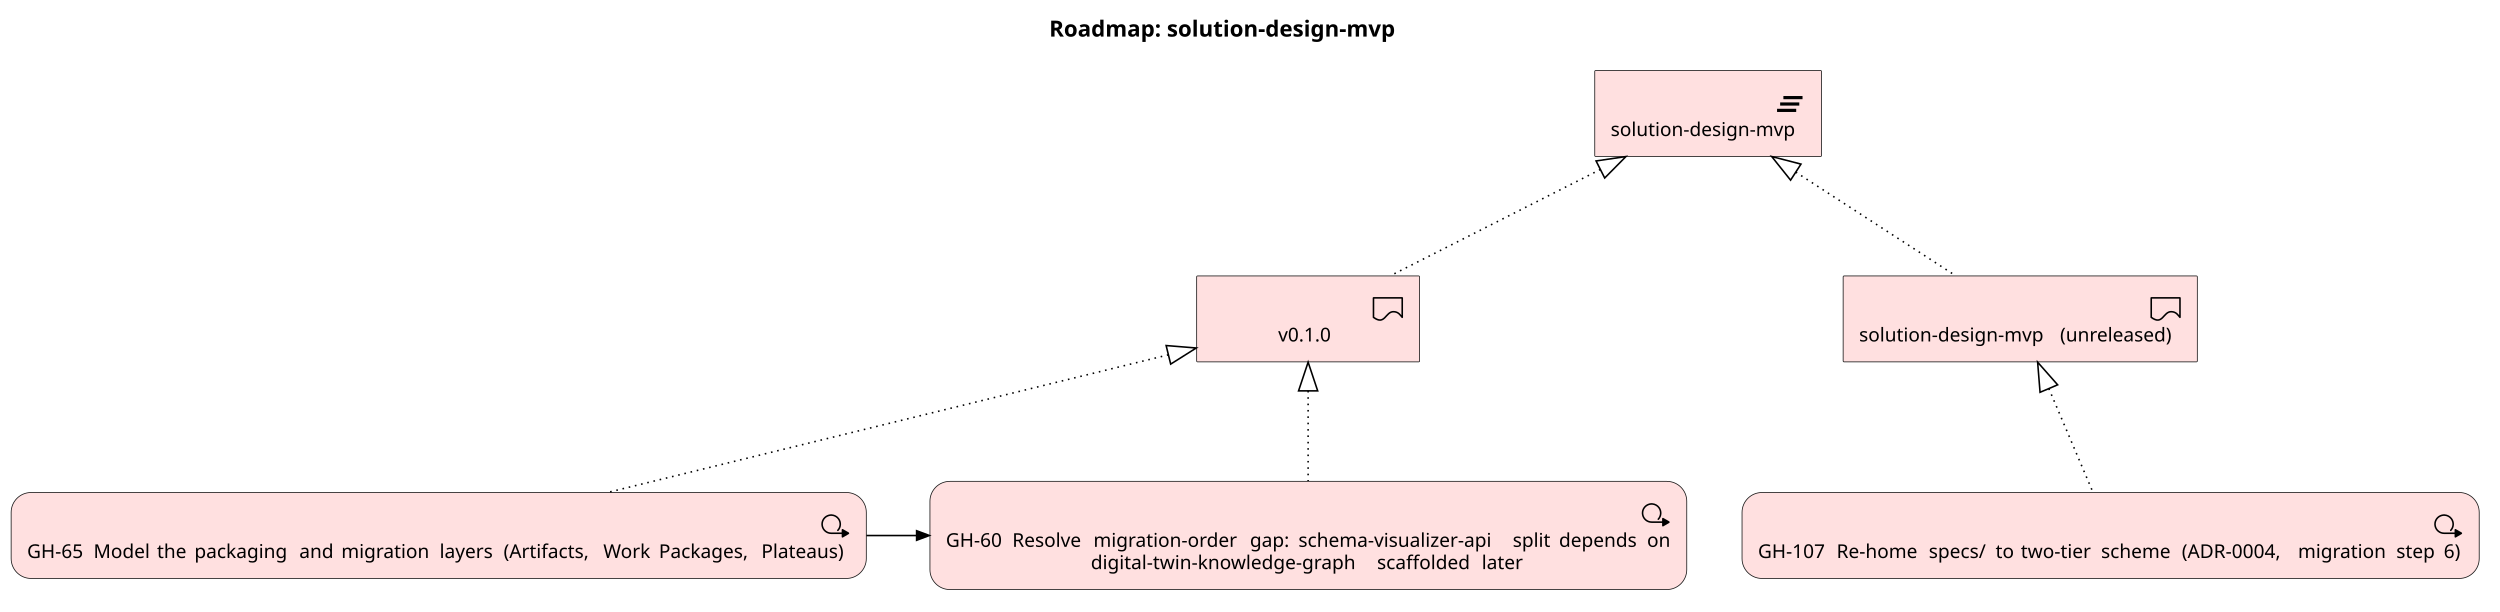
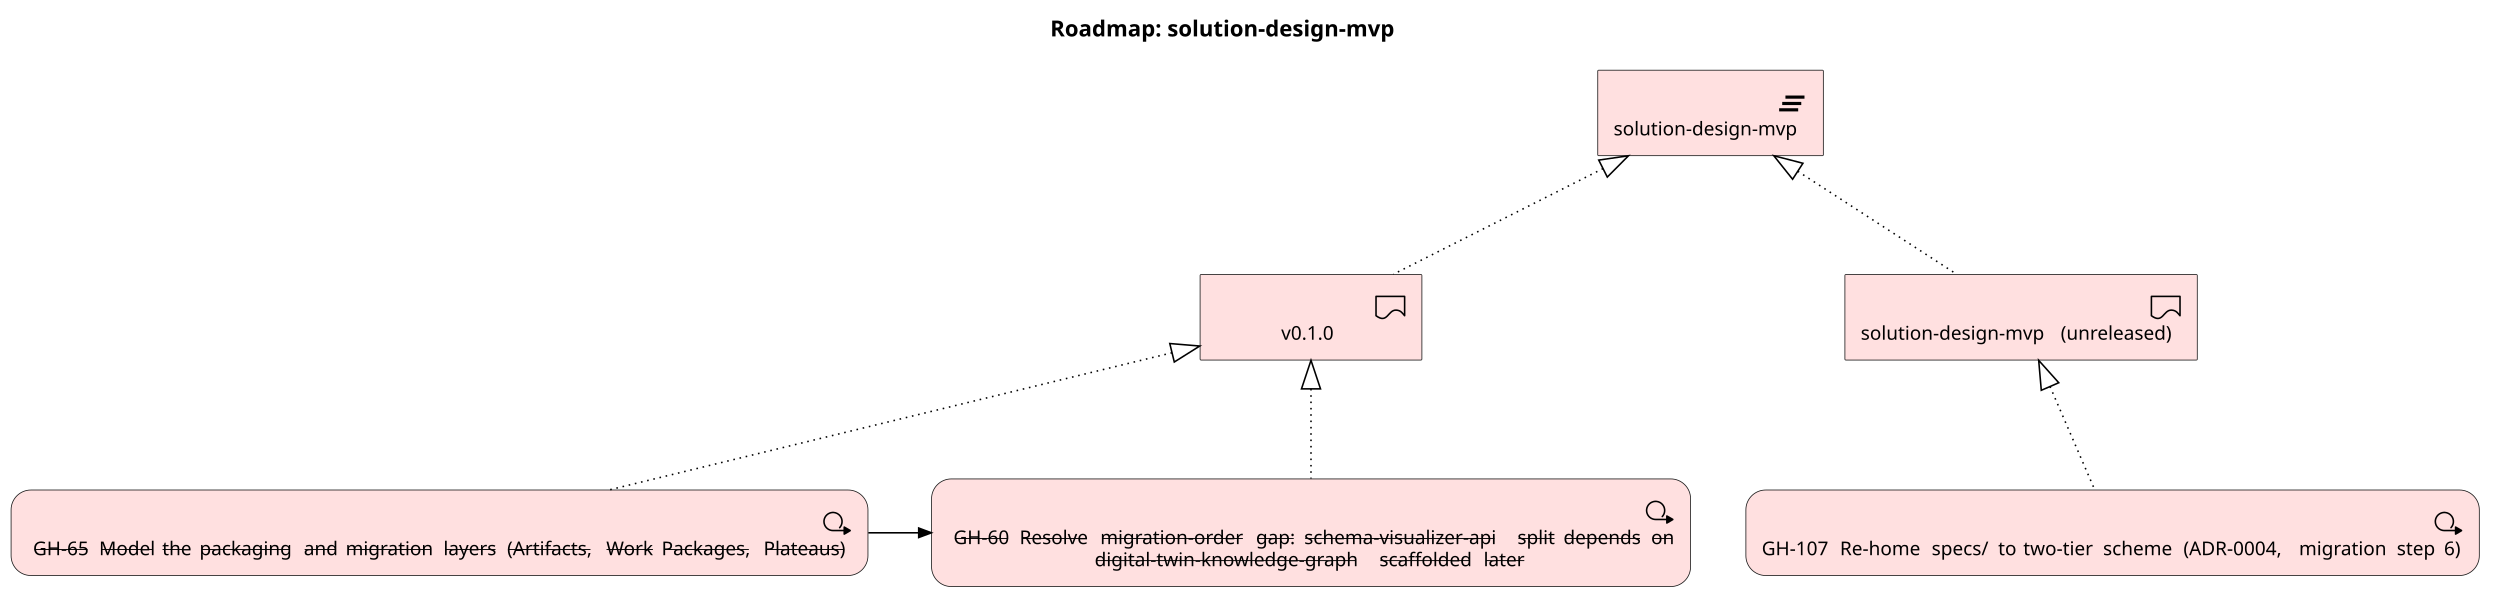
- <svg xmlns="http://www.w3.org/2000/svg" version="1.1" data-diagram-type="DESCRIPTION" style="width:1570px;height:384px;background:#FFFFFF;" width="1570px" height="384px" viewBox="0 0 1570 384" zoomAndPan="magnify" preserveAspectRatio="none" contentStyleType="text/css">
+ <svg xmlns="http://www.w3.org/2000/svg" version="1.1" data-diagram-type="DESCRIPTION" style="width:1578px;height:384px;background:#FFFFFF;" width="1578px" height="384px" viewBox="0 0 1578 384" zoomAndPan="magnify" preserveAspectRatio="none" contentStyleType="text/css">
  <defs />
  <g font-family="sans-serif" lengthAdjust="spacing">
    <g class="title" data-source-line="3">
-       <text x="658.881" y="22.995" fill="#000" font-size="14" textLength="246.183" font-weight="700">Roadmap: solution-design-mvp</text>
+       <text x="662.881" y="22.995" fill="#000" font-size="14" textLength="246.183" font-weight="700">Roadmap: solution-design-mvp</text>
    </g>
    <g class="entity" data-qualified-name="e_id314ed2487dd05b" id="ent0001" data-source-line="314">
-       <rect x="751.5" y="173.297" width="140" height="53.969" fill="#FFE0E0" style="stroke:#181818;stroke-width:0.5;" rx="0.5" ry="0.5" />
-       <path d="M862.545,186.577 A0.5,0.5 0 0 0 862.045,187.077 L862.045,199.284 A0.5,0.5 0 0 0 862.246,199.686 C864.117,201.081 865.613,201.598 866.898,201.495 C868.184,201.392 869.164,200.671 870.002,199.846 C870.84,199.022 871.573,198.076 872.381,197.374 C873.189,196.671 874.029,196.212 875.176,196.245 C876.609,196.287 877.504,196.75 878.246,197.388 C878.988,198.025 879.556,198.86 880.225,199.616 A0.5,0.5 0 0 0 881.1,199.286 C881.103,196.837 881.1,187.077 881.1,187.077 A0.5,0.5 0 0 0 880.6,186.577 M863.045,187.577 L880.1,187.577 C880.1,188.234 880.102,194.724 880.1,197.975 C879.724,197.513 879.405,197.062 878.899,196.627 C878.026,195.877 876.853,195.292 875.205,195.244 C873.765,195.203 872.638,195.824 871.725,196.617 C870.812,197.411 870.07,198.376 869.301,199.133 C868.532,199.89 867.777,200.42 866.819,200.496 C865.903,200.569 864.687,200.178 863.045,199" fill="#000" />
-       <text x="802.683" y="214.436" fill="#000" font-size="12" textLength="37.635" font-family="Verdana">v0.1.0</text>
+       <rect x="757.5" y="173.297" width="140" height="53.969" fill="#FFE0E0" style="stroke:#181818;stroke-width:0.5;" rx="0.5" ry="0.5" />
+       <path d="M868.545,186.577 A0.5,0.5 0 0 0 868.045,187.077 L868.045,199.284 A0.5,0.5 0 0 0 868.246,199.686 C870.117,201.081 871.613,201.598 872.898,201.495 C874.184,201.392 875.164,200.671 876.002,199.846 C876.84,199.022 877.573,198.076 878.381,197.374 C879.189,196.671 880.029,196.212 881.176,196.245 C882.609,196.287 883.504,196.75 884.246,197.388 C884.988,198.025 885.556,198.86 886.225,199.616 A0.5,0.5 0 0 0 887.1,199.286 C887.103,196.837 887.1,187.077 887.1,187.077 A0.5,0.5 0 0 0 886.6,186.577 M869.045,187.577 L886.1,187.577 C886.1,188.234 886.102,194.724 886.1,197.975 C885.724,197.513 885.405,197.062 884.899,196.627 C884.026,195.877 882.853,195.292 881.205,195.244 C879.765,195.203 878.638,195.824 877.725,196.617 C876.812,197.411 876.07,198.376 875.301,199.133 C874.532,199.89 873.777,200.42 872.819,200.496 C871.903,200.569 870.687,200.178 869.045,199" fill="#000" />
+       <text x="808.683" y="214.436" fill="#000" font-size="12" textLength="37.635" font-family="Verdana">v0.1.0</text>
    </g>
    <g class="entity" data-qualified-name="e_id664b1e75548f5b" id="ent0002" data-source-line="314">
-       <rect x="1157.5" y="173.297" width="222.424" height="53.969" fill="#FFE0E0" style="stroke:#181818;stroke-width:0.5;" rx="0.5" ry="0.5" />
-       <path d="M1350.969,186.577 A0.5,0.5 0 0 0 1350.469,187.077 L1350.469,199.284 A0.5,0.5 0 0 0 1350.67,199.686 C1352.541,201.081 1354.037,201.598 1355.322,201.495 C1356.608,201.392 1357.588,200.671 1358.426,199.846 C1359.263,199.022 1359.996,198.076 1360.805,197.374 C1361.613,196.671 1362.453,196.212 1363.6,196.245 C1365.033,196.287 1365.928,196.75 1366.67,197.388 C1367.412,198.025 1367.98,198.86 1368.648,199.616 A0.5,0.5 0 0 0 1369.523,199.286 C1369.526,196.837 1369.523,187.077 1369.523,187.077 A0.5,0.5 0 0 0 1369.023,186.577 M1351.469,187.577 L1368.524,187.577 C1368.524,188.234 1368.525,194.724 1368.524,197.975 C1368.148,197.513 1367.828,197.062 1367.323,196.627 C1366.449,195.877 1365.276,195.292 1363.629,195.244 C1362.189,195.203 1361.061,195.824 1360.149,196.617 C1359.236,197.411 1358.494,198.376 1357.725,199.133 C1356.956,199.89 1356.201,200.42 1355.243,200.496 C1354.327,200.569 1353.111,200.178 1351.469,199" fill="#000" />
-       <text x="1167.5" y="214.436" fill="#000" font-size="12" textLength="122.396" font-family="Verdana">solution-design-mvp</text>
-       <text x="1289.896" y="214.436" fill="#000" font-size="12" font-family="Verdana"> </text>
-       <text x="1293.711" y="214.436" fill="#000" font-size="12" textLength="76.213" font-family="Verdana">(unreleased)</text>
+       <rect x="1164.5" y="173.297" width="222.424" height="53.969" fill="#FFE0E0" style="stroke:#181818;stroke-width:0.5;" rx="0.5" ry="0.5" />
+       <path d="M1357.969,186.577 A0.5,0.5 0 0 0 1357.469,187.077 L1357.469,199.284 A0.5,0.5 0 0 0 1357.67,199.686 C1359.541,201.081 1361.037,201.598 1362.322,201.495 C1363.608,201.392 1364.588,200.671 1365.426,199.846 C1366.263,199.022 1366.996,198.076 1367.805,197.374 C1368.613,196.671 1369.453,196.212 1370.6,196.245 C1372.033,196.287 1372.928,196.75 1373.67,197.388 C1374.412,198.025 1374.98,198.86 1375.648,199.616 A0.5,0.5 0 0 0 1376.523,199.286 C1376.526,196.837 1376.523,187.077 1376.523,187.077 A0.5,0.5 0 0 0 1376.023,186.577 M1358.469,187.577 L1375.524,187.577 C1375.524,188.234 1375.525,194.724 1375.524,197.975 C1375.148,197.513 1374.828,197.062 1374.323,196.627 C1373.449,195.877 1372.276,195.292 1370.629,195.244 C1369.189,195.203 1368.061,195.824 1367.149,196.617 C1366.236,197.411 1365.494,198.376 1364.725,199.133 C1363.956,199.89 1363.201,200.42 1362.243,200.496 C1361.327,200.569 1360.111,200.178 1358.469,199" fill="#000" />
+       <text x="1174.5" y="214.436" fill="#000" font-size="12" textLength="122.396" font-family="Verdana">solution-design-mvp</text>
+       <text x="1296.896" y="214.436" fill="#000" font-size="12" font-family="Verdana"> </text>
+       <text x="1300.711" y="214.436" fill="#000" font-size="12" textLength="76.213" font-family="Verdana">(unreleased)</text>
    </g>
    <g class="entity" data-qualified-name="e_id2465dc90ecdc5f" id="ent0003" data-source-line="320">
-       <rect x="1001.5" y="44.297" width="142.396" height="53.969" fill="#FFE0E0" style="stroke:#181818;stroke-width:0.5;" rx="0.5" ry="0.5" />
-       <path d="M1119.969,60.297 L1119.969,62.297 L1131.988,62.297 L1131.988,60.297 M1117.934,64.318 L1117.934,66.318 L1129.954,66.318 L1129.954,64.318 M1115.992,68.318 L1115.992,70.319 L1128.013,70.319 L1128.013,68.318" fill="#000" />
-       <text x="1011.5" y="85.436" fill="#000" font-size="12" textLength="122.396" font-family="Verdana">solution-design-mvp</text>
+       <rect x="1008.5" y="44.297" width="142.396" height="53.969" fill="#FFE0E0" style="stroke:#181818;stroke-width:0.5;" rx="0.5" ry="0.5" />
+       <path d="M1126.969,60.297 L1126.969,62.297 L1138.988,62.297 L1138.988,60.297 M1124.934,64.318 L1124.934,66.318 L1136.954,66.318 L1136.954,64.318 M1122.992,68.318 L1122.992,70.319 L1135.013,70.319 L1135.013,68.318" fill="#000" />
+       <text x="1018.5" y="85.436" fill="#000" font-size="12" textLength="122.396" font-family="Verdana">solution-design-mvp</text>
    </g>
    <g class="entity" data-qualified-name="e_id3957ac79b8315e" id="ent0004" data-source-line="311">
-       <rect x="7" y="309.297" width="537.043" height="53.969" fill="#FFE0E0" style="stroke:#181818;stroke-width:0.5;" rx="12.5" ry="12.5" />
-       <path d="M522.35,322.977 C522.088,322.961 521.825,322.962 521.561,322.98 C520.859,323.028 520.155,323.197 519.481,323.494 C516.786,324.681 515.295,327.606 515.917,330.485 C516.531,333.329 519.043,335.364 521.943,335.384 A0.5,0.5 0 0 0 521.985,335.386 L528.564,335.386 L528.564,337.13 A0.5,0.5 0 0 0 529.318,337.56 L533.153,335.318 A0.5,0.5 0 0 0 533.216,335.166 A0.5,0.5 0 0 0 533.335,335.133 A0.5,0.5 0 0 0 533.292,334.978 A0.5,0.5 0 0 0 533.191,334.607 A0.5,0.5 0 0 0 533.147,334.451 L529.311,332.263 A0.5,0.5 0 0 0 528.564,332.697 L528.564,334.386 L522.088,334.386 A0.5,0.5 0 0 0 522.038,334.384 C519.562,334.409 517.416,332.696 516.893,330.275 C516.371,327.854 517.619,325.407 519.886,324.408 C522.152,323.409 524.799,324.141 526.233,326.16 C527.667,328.179 527.485,330.919 525.796,332.73 A0.5,0.5 0 0 0 525.819,333.437 A0.5,0.5 0 0 0 526.526,333.412 C528.536,331.258 528.755,327.981 527.05,325.58 C525.931,324.004 524.182,323.086 522.35,322.977" fill="#000" />
-       <text x="17" y="350.436" fill="#000" font-size="12" textLength="37.922" font-family="Verdana">GH-65</text>
-       <text x="54.922" y="350.436" fill="#000" font-size="12" font-family="Verdana"> </text>
-       <text x="58.736" y="350.436" fill="#000" font-size="12" textLength="36.029" font-family="Verdana">Model</text>
-       <text x="94.766" y="350.436" fill="#000" font-size="12" font-family="Verdana"> </text>
-       <text x="98.58" y="350.436" fill="#000" font-size="12" textLength="19.693" font-family="Verdana">the</text>
-       <text x="118.273" y="350.436" fill="#000" font-size="12" font-family="Verdana"> </text>
-       <text x="122.088" y="350.436" fill="#000" font-size="12" textLength="62.045" font-family="Verdana">packaging</text>
-       <text x="184.133" y="350.436" fill="#000" font-size="12" font-family="Verdana"> </text>
-       <text x="187.947" y="350.436" fill="#000" font-size="12" textLength="22.576" font-family="Verdana">and</text>
-       <text x="210.523" y="350.436" fill="#000" font-size="12" font-family="Verdana"> </text>
-       <text x="214.338" y="350.436" fill="#000" font-size="12" textLength="57.914" font-family="Verdana">migration</text>
-       <text x="272.252" y="350.436" fill="#000" font-size="12" font-family="Verdana"> </text>
-       <text x="276.066" y="350.436" fill="#000" font-size="12" textLength="36.357" font-family="Verdana">layers</text>
-       <text x="312.424" y="350.436" fill="#000" font-size="12" font-family="Verdana"> </text>
-       <text x="316.238" y="350.436" fill="#000" font-size="12" textLength="58.811" font-family="Verdana">(Artifacts,</text>
-       <text x="375.049" y="350.436" fill="#000" font-size="12" font-family="Verdana"> </text>
-       <text x="378.863" y="350.436" fill="#000" font-size="12" textLength="31.09" font-family="Verdana">Work</text>
-       <text x="409.953" y="350.436" fill="#000" font-size="12" font-family="Verdana"> </text>
-       <text x="413.768" y="350.436" fill="#000" font-size="12" textLength="60.557" font-family="Verdana">Packages,</text>
-       <text x="474.324" y="350.436" fill="#000" font-size="12" font-family="Verdana"> </text>
-       <text x="478.139" y="350.436" fill="#000" font-size="12" textLength="55.904" font-family="Verdana">Plateaus)</text>
+       <rect x="7" y="309.297" width="540.857" height="53.969" fill="#FFE0E0" style="stroke:#181818;stroke-width:0.5;" rx="12.5" ry="12.5" />
+       <path d="M526.164,322.977 C525.903,322.961 525.639,322.962 525.376,322.98 C524.673,323.028 523.97,323.197 523.296,323.494 C520.601,324.681 519.11,327.606 519.731,330.485 C520.345,333.329 522.858,335.364 525.758,335.384 A0.5,0.5 0 0 0 525.8,335.386 L532.378,335.386 L532.378,337.13 A0.5,0.5 0 0 0 533.132,337.56 L536.968,335.318 A0.5,0.5 0 0 0 537.03,335.166 A0.5,0.5 0 0 0 537.149,335.133 A0.5,0.5 0 0 0 537.106,334.978 A0.5,0.5 0 0 0 537.005,334.607 A0.5,0.5 0 0 0 536.962,334.451 L533.126,332.263 A0.5,0.5 0 0 0 532.378,332.697 L532.378,334.386 L525.903,334.386 A0.5,0.5 0 0 0 525.853,334.384 C523.376,334.409 521.23,332.696 520.708,330.275 C520.185,327.854 521.434,325.407 523.7,324.408 C525.966,323.409 528.614,324.141 530.048,326.16 C531.482,328.179 531.3,330.919 529.61,332.73 A0.5,0.5 0 0 0 529.634,333.437 A0.5,0.5 0 0 0 530.341,333.412 C532.35,331.258 532.57,327.981 530.864,325.58 C529.745,324.004 527.996,323.086 526.164,322.977" fill="#000" />
+       <text x="17" y="350.436" fill="#000" font-size="12" font-family="Verdana"> </text>
+       <text x="20.814" y="350.436" fill="#000" font-size="12" textLength="37.922" text-decoration="line-through" font-family="Verdana">GH-65</text>
+       <text x="58.736" y="350.436" fill="#000" font-size="12" text-decoration="line-through" font-family="Verdana"> </text>
+       <text x="62.551" y="350.436" fill="#000" font-size="12" textLength="36.029" text-decoration="line-through" font-family="Verdana">Model</text>
+       <text x="98.58" y="350.436" fill="#000" font-size="12" text-decoration="line-through" font-family="Verdana"> </text>
+       <text x="102.395" y="350.436" fill="#000" font-size="12" textLength="19.693" text-decoration="line-through" font-family="Verdana">the</text>
+       <text x="122.088" y="350.436" fill="#000" font-size="12" text-decoration="line-through" font-family="Verdana"> </text>
+       <text x="125.902" y="350.436" fill="#000" font-size="12" textLength="62.045" text-decoration="line-through" font-family="Verdana">packaging</text>
+       <text x="187.947" y="350.436" fill="#000" font-size="12" text-decoration="line-through" font-family="Verdana"> </text>
+       <text x="191.762" y="350.436" fill="#000" font-size="12" textLength="22.576" text-decoration="line-through" font-family="Verdana">and</text>
+       <text x="214.338" y="350.436" fill="#000" font-size="12" text-decoration="line-through" font-family="Verdana"> </text>
+       <text x="218.152" y="350.436" fill="#000" font-size="12" textLength="57.914" text-decoration="line-through" font-family="Verdana">migration</text>
+       <text x="276.066" y="350.436" fill="#000" font-size="12" text-decoration="line-through" font-family="Verdana"> </text>
+       <text x="279.881" y="350.436" fill="#000" font-size="12" textLength="36.357" text-decoration="line-through" font-family="Verdana">layers</text>
+       <text x="316.238" y="350.436" fill="#000" font-size="12" text-decoration="line-through" font-family="Verdana"> </text>
+       <text x="320.053" y="350.436" fill="#000" font-size="12" textLength="58.811" text-decoration="line-through" font-family="Verdana">(Artifacts,</text>
+       <text x="378.863" y="350.436" fill="#000" font-size="12" text-decoration="line-through" font-family="Verdana"> </text>
+       <text x="382.678" y="350.436" fill="#000" font-size="12" textLength="31.09" text-decoration="line-through" font-family="Verdana">Work</text>
+       <text x="413.768" y="350.436" fill="#000" font-size="12" text-decoration="line-through" font-family="Verdana"> </text>
+       <text x="417.582" y="350.436" fill="#000" font-size="12" textLength="60.557" text-decoration="line-through" font-family="Verdana">Packages,</text>
+       <text x="478.139" y="350.436" fill="#000" font-size="12" text-decoration="line-through" font-family="Verdana"> </text>
+       <text x="481.953" y="350.436" fill="#000" font-size="12" textLength="55.904" text-decoration="line-through" font-family="Verdana">Plateaus)</text>
    </g>
    <g class="entity" data-qualified-name="e_id3e99ac1ff48453" id="ent0005" data-source-line="311">
-       <rect x="1094" y="309.297" width="462.945" height="53.969" fill="#FFE0E0" style="stroke:#181818;stroke-width:0.5;" rx="12.5" ry="12.5" />
-       <path d="M1535.252,322.977 C1534.991,322.961 1534.727,322.962 1534.464,322.98 C1533.761,323.028 1533.058,323.197 1532.384,323.494 C1529.689,324.681 1528.198,327.606 1528.819,330.485 C1529.433,333.329 1531.945,335.364 1534.846,335.384 A0.5,0.5 0 0 0 1534.887,335.386 L1541.466,335.386 L1541.466,337.13 A0.5,0.5 0 0 0 1542.22,337.56 L1546.056,335.318 A0.5,0.5 0 0 0 1546.118,335.166 A0.5,0.5 0 0 0 1546.237,335.133 A0.5,0.5 0 0 0 1546.194,334.978 A0.5,0.5 0 0 0 1546.093,334.607 A0.5,0.5 0 0 0 1546.05,334.451 L1542.214,332.263 A0.5,0.5 0 0 0 1541.466,332.697 L1541.466,334.386 L1534.991,334.386 A0.5,0.5 0 0 0 1534.941,334.384 C1532.464,334.409 1530.318,332.696 1529.796,330.275 C1529.273,327.854 1530.522,325.407 1532.788,324.408 C1535.054,323.409 1537.702,324.141 1539.136,326.16 C1540.57,328.179 1540.387,330.919 1538.698,332.73 A0.5,0.5 0 0 0 1538.722,333.437 A0.5,0.5 0 0 0 1539.429,333.412 C1541.438,331.258 1541.658,327.981 1539.952,325.58 C1538.833,324.004 1537.084,323.086 1535.252,322.977" fill="#000" />
-       <text x="1104" y="350.436" fill="#000" font-size="12" textLength="45.557" font-family="Verdana">GH-107</text>
-       <text x="1149.557" y="350.436" fill="#000" font-size="12" font-family="Verdana"> </text>
-       <text x="1153.371" y="350.436" fill="#000" font-size="12" textLength="54.07" font-family="Verdana">Re-home</text>
-       <text x="1207.441" y="350.436" fill="#000" font-size="12" font-family="Verdana"> </text>
-       <text x="1211.256" y="350.436" fill="#000" font-size="12" textLength="38.145" font-family="Verdana">specs/</text>
-       <text x="1249.4" y="350.436" fill="#000" font-size="12" font-family="Verdana"> </text>
-       <text x="1253.215" y="350.436" fill="#000" font-size="12" textLength="12.047" font-family="Verdana">to</text>
-       <text x="1265.262" y="350.436" fill="#000" font-size="12" font-family="Verdana"> </text>
-       <text x="1269.076" y="350.436" fill="#000" font-size="12" textLength="46.547" font-family="Verdana">two-tier</text>
-       <text x="1315.623" y="350.436" fill="#000" font-size="12" font-family="Verdana"> </text>
-       <text x="1319.438" y="350.436" fill="#000" font-size="12" textLength="46.91" font-family="Verdana">scheme</text>
-       <text x="1366.348" y="350.436" fill="#000" font-size="12" font-family="Verdana"> </text>
-       <text x="1370.162" y="350.436" fill="#000" font-size="12" textLength="69.152" font-family="Verdana">(ADR-0004,</text>
-       <text x="1439.314" y="350.436" fill="#000" font-size="12" font-family="Verdana"> </text>
-       <text x="1443.129" y="350.436" fill="#000" font-size="12" textLength="57.914" font-family="Verdana">migration</text>
-       <text x="1501.043" y="350.436" fill="#000" font-size="12" font-family="Verdana"> </text>
-       <text x="1504.857" y="350.436" fill="#000" font-size="12" textLength="25.957" font-family="Verdana">step</text>
-       <text x="1530.814" y="350.436" fill="#000" font-size="12" font-family="Verdana"> </text>
-       <text x="1534.629" y="350.436" fill="#000" font-size="12" textLength="12.316" font-family="Verdana">6)</text>
+       <rect x="1102" y="309.297" width="462.945" height="53.969" fill="#FFE0E0" style="stroke:#181818;stroke-width:0.5;" rx="12.5" ry="12.5" />
+       <path d="M1543.252,322.977 C1542.991,322.961 1542.727,322.962 1542.464,322.98 C1541.761,323.028 1541.058,323.197 1540.384,323.494 C1537.689,324.681 1536.198,327.606 1536.819,330.485 C1537.433,333.329 1539.945,335.364 1542.846,335.384 A0.5,0.5 0 0 0 1542.887,335.386 L1549.466,335.386 L1549.466,337.13 A0.5,0.5 0 0 0 1550.22,337.56 L1554.056,335.318 A0.5,0.5 0 0 0 1554.118,335.166 A0.5,0.5 0 0 0 1554.237,335.133 A0.5,0.5 0 0 0 1554.194,334.978 A0.5,0.5 0 0 0 1554.093,334.607 A0.5,0.5 0 0 0 1554.05,334.451 L1550.214,332.263 A0.5,0.5 0 0 0 1549.466,332.697 L1549.466,334.386 L1542.991,334.386 A0.5,0.5 0 0 0 1542.941,334.384 C1540.464,334.409 1538.318,332.696 1537.796,330.275 C1537.273,327.854 1538.522,325.407 1540.788,324.408 C1543.054,323.409 1545.702,324.141 1547.136,326.16 C1548.57,328.179 1548.387,330.919 1546.698,332.73 A0.5,0.5 0 0 0 1546.722,333.437 A0.5,0.5 0 0 0 1547.429,333.412 C1549.438,331.258 1549.658,327.981 1547.952,325.58 C1546.833,324.004 1545.084,323.086 1543.252,322.977" fill="#000" />
+       <text x="1112" y="350.436" fill="#000" font-size="12" textLength="45.557" font-family="Verdana">GH-107</text>
+       <text x="1157.557" y="350.436" fill="#000" font-size="12" font-family="Verdana"> </text>
+       <text x="1161.371" y="350.436" fill="#000" font-size="12" textLength="54.07" font-family="Verdana">Re-home</text>
+       <text x="1215.441" y="350.436" fill="#000" font-size="12" font-family="Verdana"> </text>
+       <text x="1219.256" y="350.436" fill="#000" font-size="12" textLength="38.145" font-family="Verdana">specs/</text>
+       <text x="1257.4" y="350.436" fill="#000" font-size="12" font-family="Verdana"> </text>
+       <text x="1261.215" y="350.436" fill="#000" font-size="12" textLength="12.047" font-family="Verdana">to</text>
+       <text x="1273.262" y="350.436" fill="#000" font-size="12" font-family="Verdana"> </text>
+       <text x="1277.076" y="350.436" fill="#000" font-size="12" textLength="46.547" font-family="Verdana">two-tier</text>
+       <text x="1323.623" y="350.436" fill="#000" font-size="12" font-family="Verdana"> </text>
+       <text x="1327.438" y="350.436" fill="#000" font-size="12" textLength="46.91" font-family="Verdana">scheme</text>
+       <text x="1374.348" y="350.436" fill="#000" font-size="12" font-family="Verdana"> </text>
+       <text x="1378.162" y="350.436" fill="#000" font-size="12" textLength="69.152" font-family="Verdana">(ADR-0004,</text>
+       <text x="1447.314" y="350.436" fill="#000" font-size="12" font-family="Verdana"> </text>
+       <text x="1451.129" y="350.436" fill="#000" font-size="12" textLength="57.914" font-family="Verdana">migration</text>
+       <text x="1509.043" y="350.436" fill="#000" font-size="12" font-family="Verdana"> </text>
+       <text x="1512.857" y="350.436" fill="#000" font-size="12" textLength="25.957" font-family="Verdana">step</text>
+       <text x="1538.814" y="350.436" fill="#000" font-size="12" font-family="Verdana"> </text>
+       <text x="1542.629" y="350.436" fill="#000" font-size="12" textLength="12.316" font-family="Verdana">6)</text>
    </g>
    <g class="entity" data-qualified-name="e_id24e4227880f657" id="ent0006" data-source-line="311">
-       <rect x="584" y="302.297" width="475.279" height="67.938" fill="#FFE0E0" style="stroke:#181818;stroke-width:0.5;" rx="12.5" ry="12.5" />
-       <path d="M1037.586,315.977 C1037.325,315.961 1037.061,315.962 1036.798,315.98 C1036.095,316.028 1035.392,316.197 1034.718,316.494 C1032.023,317.681 1030.532,320.606 1031.153,323.485 C1031.767,326.329 1034.279,328.364 1037.18,328.384 A0.5,0.5 0 0 0 1037.221,328.386 L1043.8,328.386 L1043.8,330.13 A0.5,0.5 0 0 0 1044.554,330.56 L1048.39,328.318 A0.5,0.5 0 0 0 1048.452,328.166 A0.5,0.5 0 0 0 1048.571,328.133 A0.5,0.5 0 0 0 1048.528,327.978 A0.5,0.5 0 0 0 1048.427,327.607 A0.5,0.5 0 0 0 1048.384,327.451 L1044.548,325.263 A0.5,0.5 0 0 0 1043.8,325.697 L1043.8,327.386 L1037.325,327.386 A0.5,0.5 0 0 0 1037.275,327.384 C1034.798,327.409 1032.652,325.696 1032.13,323.275 C1031.607,320.854 1032.856,318.407 1035.122,317.408 C1037.388,316.409 1040.036,317.141 1041.47,319.16 C1042.904,321.179 1042.721,323.919 1041.032,325.73 A0.5,0.5 0 0 0 1041.056,326.437 A0.5,0.5 0 0 0 1041.763,326.412 C1043.772,324.258 1043.992,320.981 1042.286,318.58 C1041.167,317.004 1039.418,316.086 1037.586,315.977" fill="#000" />
-       <text x="594" y="343.436" fill="#000" font-size="12" textLength="37.922" font-family="Verdana">GH-60</text>
-       <text x="631.922" y="343.436" fill="#000" font-size="12" font-family="Verdana"> </text>
-       <text x="635.736" y="343.436" fill="#000" font-size="12" textLength="47.133" font-family="Verdana">Resolve</text>
-       <text x="682.869" y="343.436" fill="#000" font-size="12" font-family="Verdana"> </text>
-       <text x="686.684" y="343.436" fill="#000" font-size="12" textLength="94.453" font-family="Verdana">migration-order</text>
-       <text x="781.137" y="343.436" fill="#000" font-size="12" font-family="Verdana"> </text>
-       <text x="784.951" y="343.436" fill="#000" font-size="12" textLength="26.631" font-family="Verdana">gap:</text>
-       <text x="811.582" y="343.436" fill="#000" font-size="12" font-family="Verdana"> </text>
-       <text x="815.396" y="343.436" fill="#000" font-size="12" textLength="130.775" font-family="Verdana">schema-visualizer-api</text>
-       <text x="946.172" y="343.436" fill="#000" font-size="12" font-family="Verdana"> </text>
-       <text x="949.986" y="343.436" fill="#000" font-size="12" textLength="25.242" font-family="Verdana">split</text>
-       <text x="975.229" y="343.436" fill="#000" font-size="12" font-family="Verdana"> </text>
-       <text x="979.043" y="343.436" fill="#000" font-size="12" textLength="51.475" font-family="Verdana">depends</text>
-       <text x="1030.518" y="343.436" fill="#000" font-size="12" font-family="Verdana"> </text>
-       <text x="1034.332" y="343.436" fill="#000" font-size="12" textLength="14.947" font-family="Verdana">on</text>
-       <text x="685.04" y="357.404" fill="#000" font-size="12" textLength="175.916" font-family="Verdana">digital-twin-knowledge-graph</text>
-       <text x="860.956" y="357.404" fill="#000" font-size="12" font-family="Verdana"> </text>
-       <text x="864.771" y="357.404" fill="#000" font-size="12" textLength="61.945" font-family="Verdana">scaffolded</text>
-       <text x="926.716" y="357.404" fill="#000" font-size="12" font-family="Verdana"> </text>
-       <text x="930.53" y="357.404" fill="#000" font-size="12" textLength="27.709" font-family="Verdana">later</text>
+       <rect x="588" y="302.297" width="479.094" height="67.938" fill="#FFE0E0" style="stroke:#181818;stroke-width:0.5;" rx="12.5" ry="12.5" />
+       <path d="M1045.401,315.977 C1045.139,315.961 1044.876,315.962 1044.612,315.98 C1043.91,316.028 1043.206,316.197 1042.532,316.494 C1039.837,317.681 1038.346,320.606 1038.968,323.485 C1039.582,326.329 1042.094,328.364 1044.994,328.384 A0.5,0.5 0 0 0 1045.036,328.386 L1051.614,328.386 L1051.614,330.13 A0.5,0.5 0 0 0 1052.368,330.56 L1056.204,328.318 A0.5,0.5 0 0 0 1056.267,328.166 A0.5,0.5 0 0 0 1056.386,328.133 A0.5,0.5 0 0 0 1056.343,327.978 A0.5,0.5 0 0 0 1056.241,327.607 A0.5,0.5 0 0 0 1056.198,327.451 L1052.362,325.263 A0.5,0.5 0 0 0 1051.614,325.697 L1051.614,327.386 L1045.139,327.386 A0.5,0.5 0 0 0 1045.089,327.384 C1042.613,327.409 1040.467,325.696 1039.944,323.275 C1039.422,320.854 1040.67,318.407 1042.936,317.408 C1045.202,316.409 1047.85,317.141 1049.284,319.16 C1050.718,321.179 1050.536,323.919 1048.847,325.73 A0.5,0.5 0 0 0 1048.87,326.437 A0.5,0.5 0 0 0 1049.577,326.412 C1051.586,324.258 1051.806,320.981 1050.101,318.58 C1048.981,317.004 1047.232,316.086 1045.401,315.977" fill="#000" />
+       <text x="598" y="343.436" fill="#000" font-size="12" font-family="Verdana"> </text>
+       <text x="601.814" y="343.436" fill="#000" font-size="12" textLength="37.922" text-decoration="line-through" font-family="Verdana">GH-60</text>
+       <text x="639.736" y="343.436" fill="#000" font-size="12" text-decoration="line-through" font-family="Verdana"> </text>
+       <text x="643.551" y="343.436" fill="#000" font-size="12" textLength="47.133" text-decoration="line-through" font-family="Verdana">Resolve</text>
+       <text x="690.684" y="343.436" fill="#000" font-size="12" text-decoration="line-through" font-family="Verdana"> </text>
+       <text x="694.498" y="343.436" fill="#000" font-size="12" textLength="94.453" text-decoration="line-through" font-family="Verdana">migration-order</text>
+       <text x="788.951" y="343.436" fill="#000" font-size="12" text-decoration="line-through" font-family="Verdana"> </text>
+       <text x="792.766" y="343.436" fill="#000" font-size="12" textLength="26.631" text-decoration="line-through" font-family="Verdana">gap:</text>
+       <text x="819.396" y="343.436" fill="#000" font-size="12" text-decoration="line-through" font-family="Verdana"> </text>
+       <text x="823.211" y="343.436" fill="#000" font-size="12" textLength="130.775" text-decoration="line-through" font-family="Verdana">schema-visualizer-api</text>
+       <text x="953.986" y="343.436" fill="#000" font-size="12" text-decoration="line-through" font-family="Verdana"> </text>
+       <text x="957.801" y="343.436" fill="#000" font-size="12" textLength="25.242" text-decoration="line-through" font-family="Verdana">split</text>
+       <text x="983.043" y="343.436" fill="#000" font-size="12" text-decoration="line-through" font-family="Verdana"> </text>
+       <text x="986.857" y="343.436" fill="#000" font-size="12" textLength="51.475" text-decoration="line-through" font-family="Verdana">depends</text>
+       <text x="1038.332" y="343.436" fill="#000" font-size="12" text-decoration="line-through" font-family="Verdana"> </text>
+       <text x="1042.146" y="343.436" fill="#000" font-size="12" textLength="14.947" text-decoration="line-through" font-family="Verdana">on</text>
+       <text x="690.947" y="357.404" fill="#000" font-size="12" textLength="175.916" text-decoration="line-through" font-family="Verdana">digital-twin-knowledge-graph</text>
+       <text x="866.863" y="357.404" fill="#000" font-size="12" text-decoration="line-through" font-family="Verdana"> </text>
+       <text x="870.678" y="357.404" fill="#000" font-size="12" textLength="61.945" text-decoration="line-through" font-family="Verdana">scaffolded</text>
+       <text x="932.623" y="357.404" fill="#000" font-size="12" text-decoration="line-through" font-family="Verdana"> </text>
+       <text x="936.438" y="357.404" fill="#000" font-size="12" textLength="27.709" text-decoration="line-through" font-family="Verdana">later</text>
    </g>
    <g class="link" data-entity-1="ent0003" data-entity-2="ent0001" id="lnk8" data-source-line="349" data-link-type="extension">
-       <path d="M1005.038,106.433 C961.868,128.273 916.53,151.217 873.26,173.107" style="stroke:#000;stroke-width:1;stroke-dasharray:1,3;" fill="none" id="e_id2465dc90ecdc5f-backto-e_id314ed2487dd05b" />
-       <polygon points="1021.1,98.307,1002.33,101.079,1007.747,111.786,1021.1,98.307" fill="none" style="stroke:#000;stroke-width:1;stroke-linejoin:miter;stroke-miterlimit:10;" />
-       <text x="956.5" y="140.436" fill="#000" font-size="12" font-family="Verdana"> </text>
+       <path d="M1011.825,106.406 C968.475,128.246 922.91,151.217 879.47,173.107" style="stroke:#000;stroke-width:1;stroke-dasharray:1,3;" fill="none" id="e_id2465dc90ecdc5f-backto-e_id314ed2487dd05b" />
+       <polygon points="1027.9,98.307,1009.125,101.047,1014.524,111.764,1027.9,98.307" fill="none" style="stroke:#000;stroke-width:1;stroke-linejoin:miter;stroke-miterlimit:10;" />
+       <text x="962.5" y="140.436" fill="#000" font-size="12" font-family="Verdana"> </text>
    </g>
    <g class="link" data-entity-1="ent0003" data-entity-2="ent0002" id="lnk10" data-source-line="349" data-link-type="extension">
-       <path d="M1127.747,108.094 C1161.457,129.934 1194.29,151.217 1228.08,173.107" style="stroke:#000;stroke-width:1;stroke-dasharray:1,3;" fill="none" id="e_id2465dc90ecdc5f-backto-e_id664b1e75548f5b" />
-       <polygon points="1112.64,98.307,1124.484,113.13,1131.009,103.059,1112.64,98.307" fill="none" style="stroke:#000;stroke-width:1;stroke-linejoin:miter;stroke-miterlimit:10;" />
-       <text x="1177.5" y="140.436" fill="#000" font-size="12" font-family="Verdana"> </text>
+       <path d="M1134.747,108.094 C1168.457,129.934 1201.29,151.217 1235.08,173.107" style="stroke:#000;stroke-width:1;stroke-dasharray:1,3;" fill="none" id="e_id2465dc90ecdc5f-backto-e_id664b1e75548f5b" />
+       <polygon points="1119.64,98.307,1131.484,113.13,1138.009,103.059,1119.64,98.307" fill="none" style="stroke:#000;stroke-width:1;stroke-linejoin:miter;stroke-miterlimit:10;" />
+       <text x="1184.5" y="140.436" fill="#000" font-size="12" font-family="Verdana"> </text>
    </g>
    <g class="link" data-entity-1="ent0001" data-entity-2="ent0004" id="lnk12" data-source-line="349" data-link-type="extension">
-       <path d="M733.759,222.827 C640.009,245.837 490.66,282.487 381.56,309.267" style="stroke:#000;stroke-width:1;stroke-dasharray:1,3;" fill="none" id="e_id314ed2487dd05b-backto-e_id3957ac79b8315e" />
-       <polygon points="751.24,218.537,732.329,217,735.189,228.655,751.24,218.537" fill="none" style="stroke:#000;stroke-width:1;stroke-linejoin:miter;stroke-miterlimit:10;" />
-       <text x="582.5" y="269.436" fill="#000" font-size="12" font-family="Verdana"> </text>
+       <path d="M739.791,222.667 C645.461,245.647 494.44,282.447 384.33,309.267" style="stroke:#000;stroke-width:1;stroke-dasharray:1,3;" fill="none" id="e_id314ed2487dd05b-backto-e_id3957ac79b8315e" />
+       <polygon points="757.28,218.407,738.371,216.838,741.212,228.497,757.28,218.407" fill="none" style="stroke:#000;stroke-width:1;stroke-linejoin:miter;stroke-miterlimit:10;" />
+       <text x="586.5" y="269.436" fill="#000" font-size="12" font-family="Verdana"> </text>
    </g>
    <g class="link" data-entity-1="ent0002" data-entity-2="ent0005" id="lnk14" data-source-line="349" data-link-type="extension">
-       <path d="M1286.671,244.012 C1296.711,267.632 1304.37,285.617 1314.4,309.207" style="stroke:#000;stroke-width:1;stroke-dasharray:1,3;" fill="none" id="e_id664b1e75548f5b-backto-e_id3e99ac1ff48453" />
-       <polygon points="1279.63,227.447,1281.15,246.36,1292.193,241.665,1279.63,227.447" fill="none" style="stroke:#000;stroke-width:1;stroke-linejoin:miter;stroke-miterlimit:10;" />
-       <text x="1298.5" y="269.436" fill="#000" font-size="12" font-family="Verdana"> </text>
+       <path d="M1293.968,243.967 C1304.188,267.587 1312,285.617 1322.21,309.207" style="stroke:#000;stroke-width:1;stroke-dasharray:1,3;" fill="none" id="e_id664b1e75548f5b-backto-e_id3e99ac1ff48453" />
+       <polygon points="1286.82,227.447,1288.461,246.349,1299.475,241.584,1286.82,227.447" fill="none" style="stroke:#000;stroke-width:1;stroke-linejoin:miter;stroke-miterlimit:10;" />
+       <text x="1305.5" y="269.436" fill="#000" font-size="12" font-family="Verdana"> </text>
    </g>
    <g class="link" data-entity-1="ent0001" data-entity-2="ent0006" id="lnk16" data-source-line="349" data-link-type="extension">
-       <path d="M821.5,245.447 C821.5,266.777 821.5,279.037 821.5,302.067" style="stroke:#000;stroke-width:1;stroke-dasharray:1,3;" fill="none" id="e_id314ed2487dd05b-backto-e_id24e4227880f657" />
-       <polygon points="821.5,227.447,815.5,245.447,827.5,245.447,821.5,227.447" fill="none" style="stroke:#000;stroke-width:1;stroke-linejoin:miter;stroke-miterlimit:10;" />
-       <text x="822.5" y="269.436" fill="#000" font-size="12" font-family="Verdana"> </text>
+       <path d="M827.5,245.447 C827.5,266.777 827.5,279.037 827.5,302.067" style="stroke:#000;stroke-width:1;stroke-dasharray:1,3;" fill="none" id="e_id314ed2487dd05b-backto-e_id24e4227880f657" />
+       <polygon points="827.5,227.447,821.5,245.447,833.5,245.447,827.5,227.447" fill="none" style="stroke:#000;stroke-width:1;stroke-linejoin:miter;stroke-miterlimit:10;" />
+       <text x="828.5" y="269.436" fill="#000" font-size="12" font-family="Verdana"> </text>
    </g>
    <g class="link" data-entity-1="ent0004" data-entity-2="ent0006" id="lnk17" data-source-line="349" data-link-type="dependency">
-       <path d="M544.1,336.297 C557.3,336.297 562.52,336.297 575.63,336.297" style="stroke:#000;stroke-width:1;" fill="none" id="e_id3957ac79b8315e-to-e_id24e4227880f657" />
-       <polygon points="583.63,336.297,575.63,333.297,575.63,339.297,583.63,336.297" fill="#000" style="stroke:#000;stroke-width:1;stroke-linejoin:miter;stroke-miterlimit:10;" />
-       <text x="562.5" y="330.436" fill="#000" font-size="12" font-family="Verdana"> </text>
+       <path d="M548.07,336.297 C561.37,336.297 566.68,336.297 579.88,336.297" style="stroke:#000;stroke-width:1;" fill="none" id="e_id3957ac79b8315e-to-e_id24e4227880f657" />
+       <polygon points="587.88,336.297,579.88,333.297,579.88,339.297,587.88,336.297" fill="#000" style="stroke:#000;stroke-width:1;stroke-linejoin:miter;stroke-miterlimit:10;" />
+       <text x="566.5" y="330.436" fill="#000" font-size="12" font-family="Verdana"> </text>
    </g>
  </g>
</svg>
